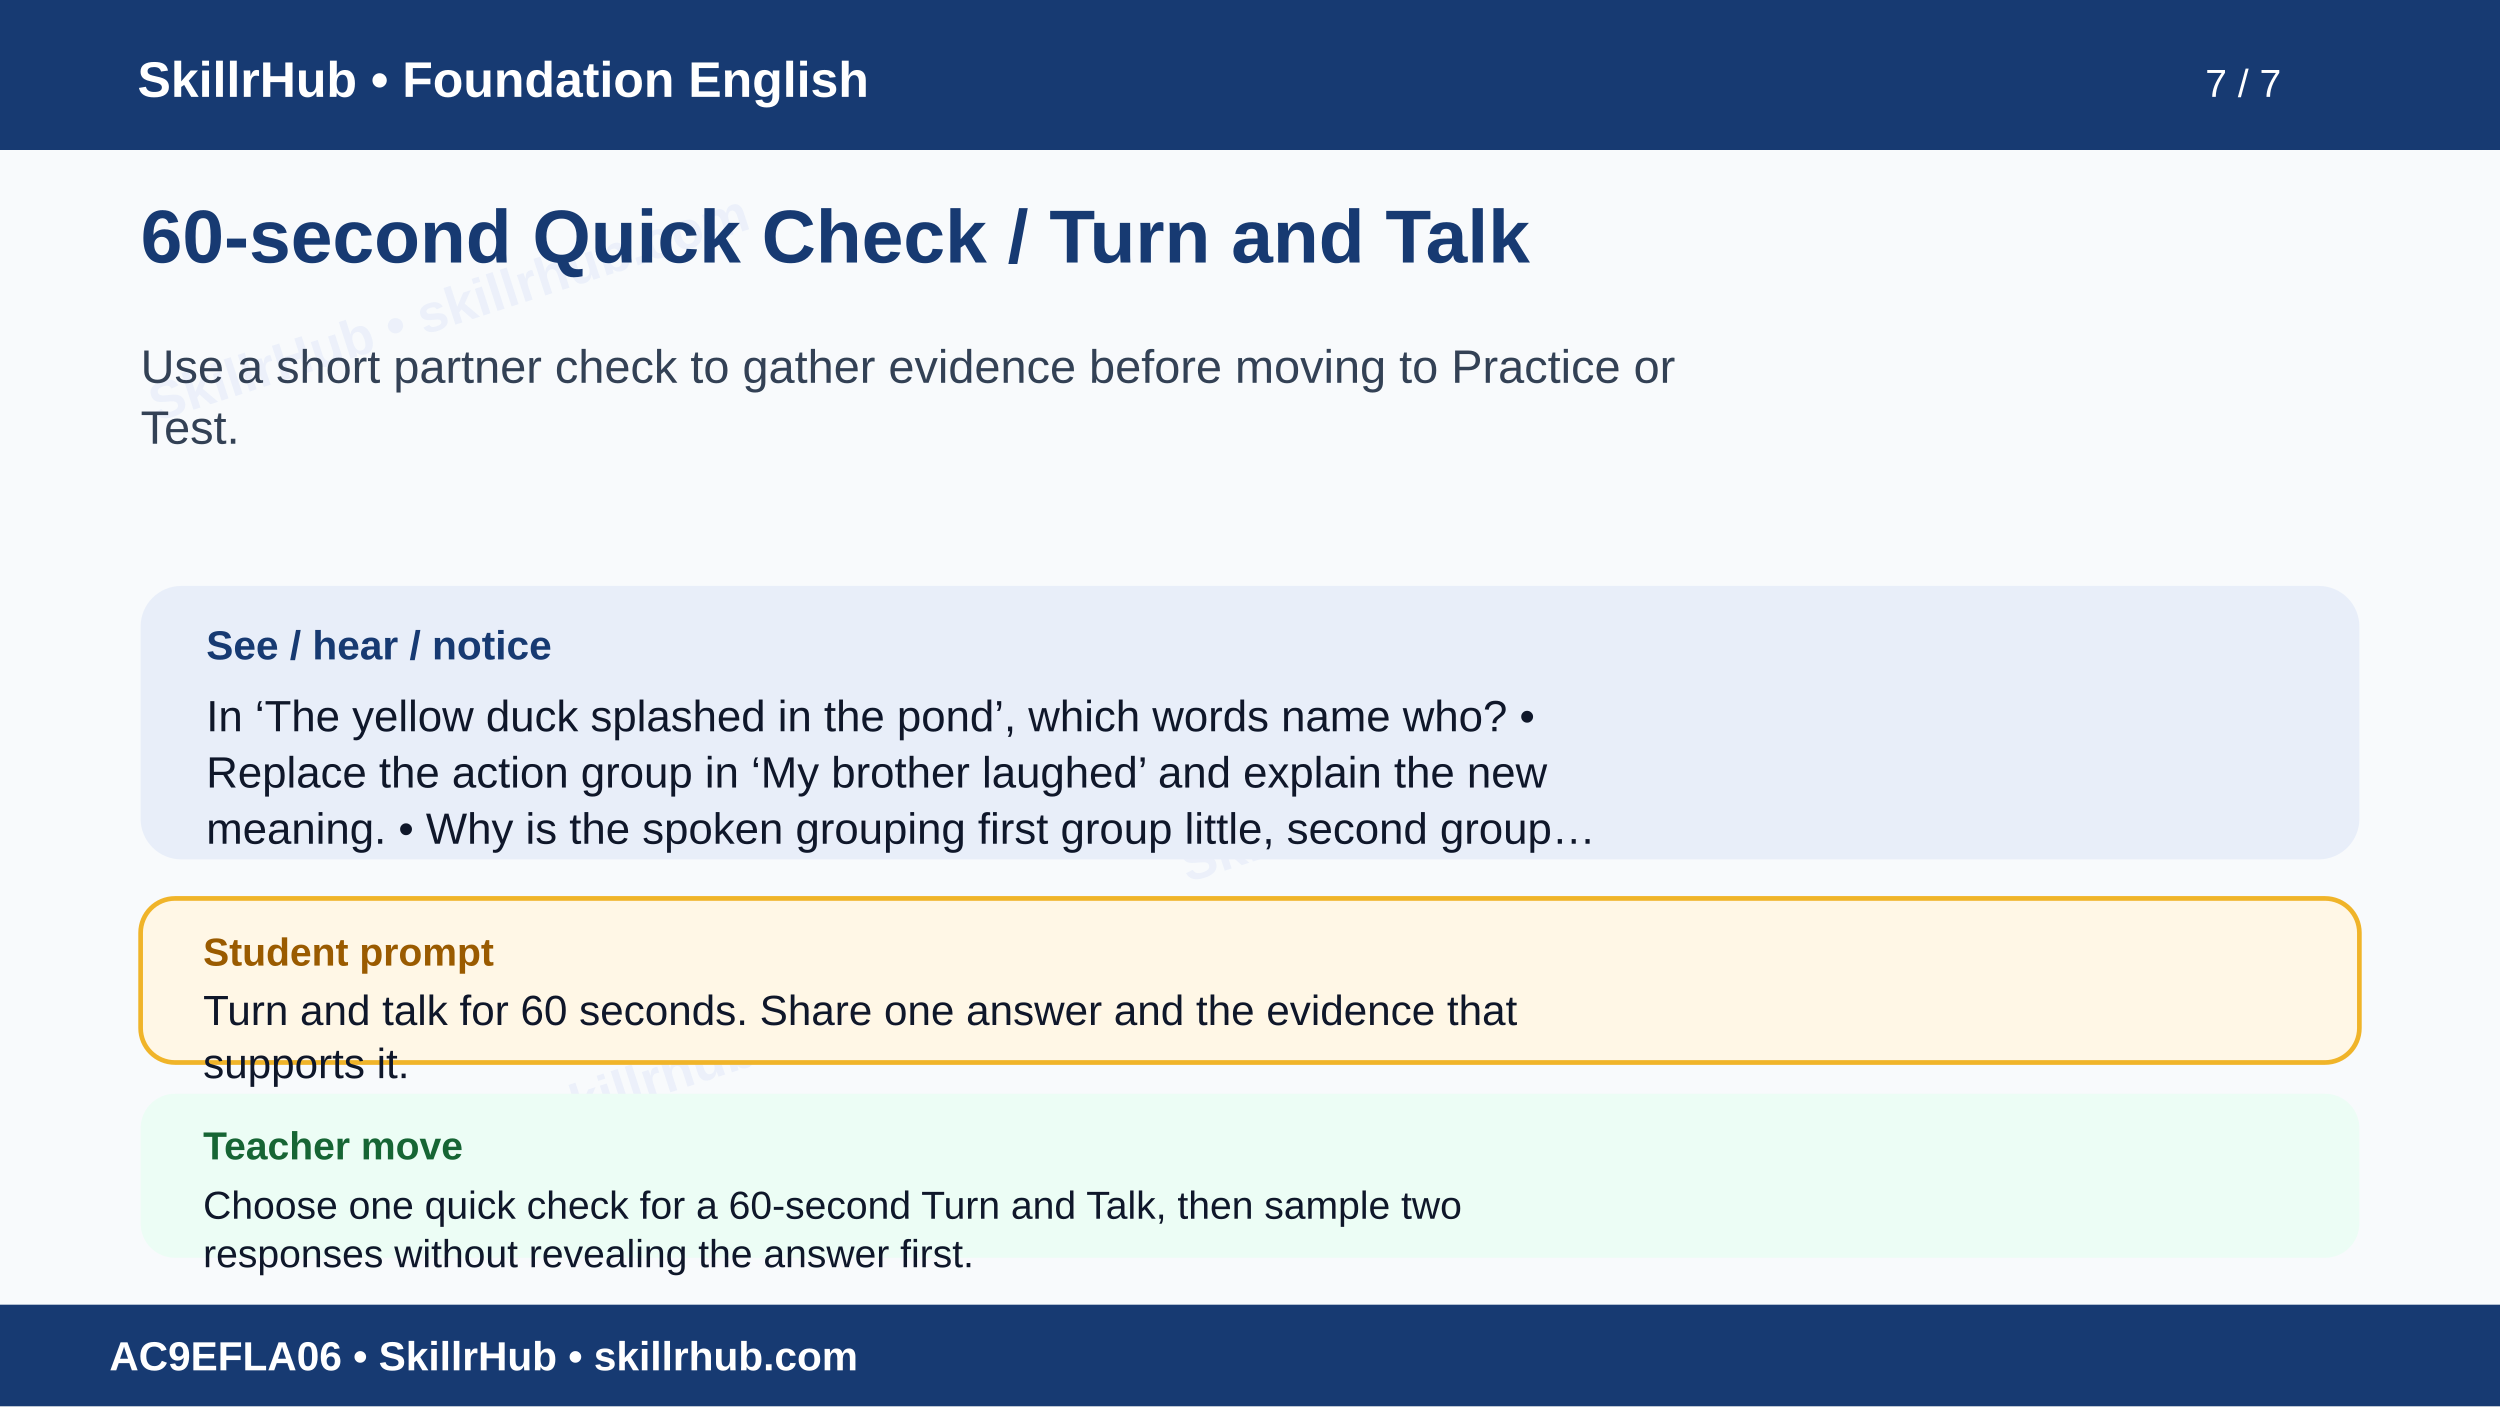
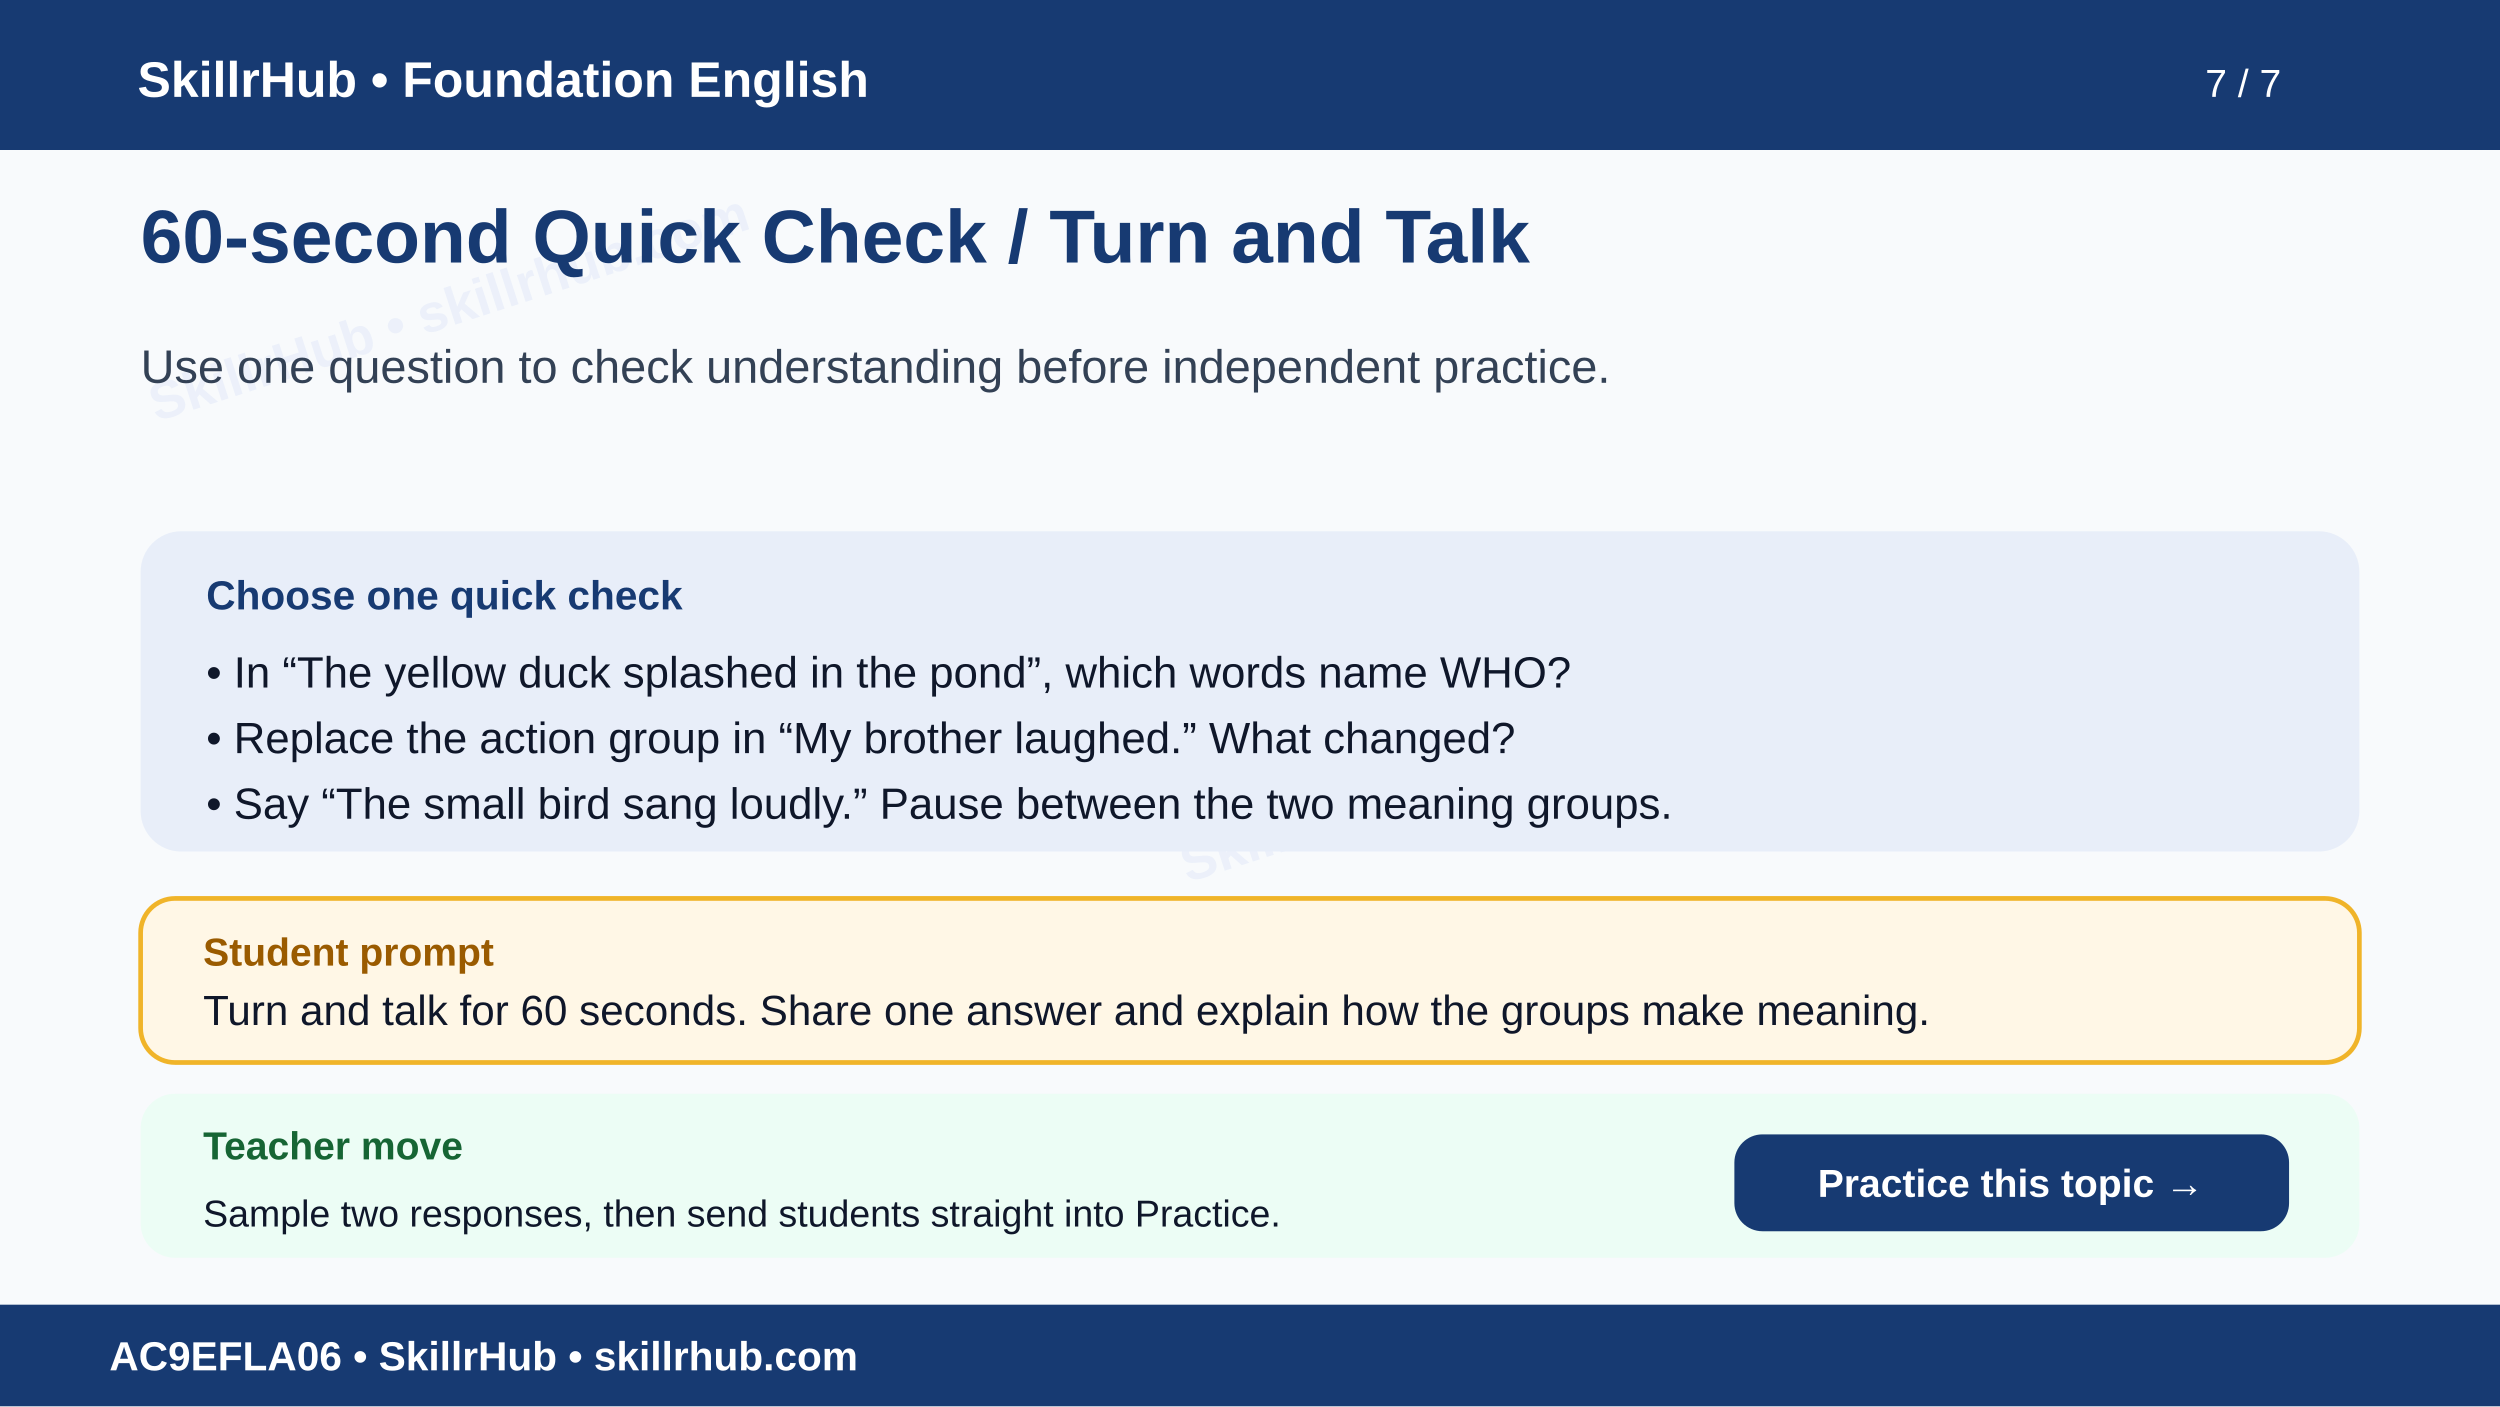
<svg xmlns="http://www.w3.org/2000/svg" width="1600" height="900" viewBox="0 0 1600 900" role="img" aria-labelledby="t d">
  <rect width="1600" height="900" fill="#f8fafc" />
  <g opacity=".055" fill="#1d4ed8" font-family="Arial" font-size="34" font-weight="700">
    <text x="100" y="270" transform="rotate(-18 100 270)">SkillrHub • skillrhub.com</text>
    <text x="760" y="565" transform="rotate(-18 760 565)">SkillrHub • skillrhub.com</text>
-     <text x="180" y="780" transform="rotate(-18 180 780)">SkillrHub • skillrhub.com</text>
  </g>
  <rect width="1600" height="96" fill="#173a72" />
  <text x="88" y="62" fill="#fff" font-family="Arial" font-size="32" font-weight="700">SkillrHub • Foundation English</text>
  <text x="1460" y="62" text-anchor="end" fill="#fff" font-family="Arial" font-size="25">7 / 7</text>
-   <text x="90" y="168" fill="#173a72" font-family="Arial,Helvetica,sans-serif" font-size="48" font-weight="700">60-second Quick Check / Turn and Talk</text>
-   <text x="90" y="245" fill="#334155" font-family="Arial,Helvetica,sans-serif" font-size="30" font-weight="400">Use a short partner check to gather evidence before moving to Practice or</text>
-   <text x="90" y="284" fill="#334155" font-family="Arial,Helvetica,sans-serif" font-size="30" font-weight="400">Test.</text>
-   <rect x="90" y="375" width="1420" height="175" rx="26" fill="#e8eef9" />
-   <text x="132" y="422" fill="#173a72" font-family="Arial" font-size="26" font-weight="700">See / hear / notice</text>
-   <text x="132" y="468" fill="#0f172a" font-family="Arial,Helvetica,sans-serif" font-size="28" font-weight="400">In ‘The yellow duck splashed in the pond’, which words name who? •</text>
-   <text x="132" y="504" fill="#0f172a" font-family="Arial,Helvetica,sans-serif" font-size="28" font-weight="400">Replace the action group in ‘My brother laughed’ and explain the new</text>
-   <text x="132" y="540" fill="#0f172a" font-family="Arial,Helvetica,sans-serif" font-size="28" font-weight="400">meaning. • Why is the spoken grouping first group little, second group…</text>
+   <text x="90" y="168" fill="#173a72" font-family="Arial" font-size="48" font-weight="700">60-second Quick Check / Turn and Talk</text>
+   <text x="90" y="245" fill="#334155" font-family="Arial" font-size="30">Use one question to check understanding before independent practice.</text>
+   <rect x="90" y="340" width="1420" height="205" rx="26" fill="#e8eef9" />
+   <text x="132" y="390" fill="#173a72" font-family="Arial" font-size="26" font-weight="700">Choose one quick check</text>
+   <text x="132" y="440" fill="#0f172a" font-family="Arial" font-size="28">• In “The yellow duck splashed in the pond”, which words name WHO?</text>
+   <text x="132" y="482" fill="#0f172a" font-family="Arial" font-size="28">• Replace the action group in “My brother laughed.” What changed?</text>
+   <text x="132" y="524" fill="#0f172a" font-family="Arial" font-size="28">• Say “The small bird sang loudly.” Pause between the two meaning groups.</text>
  <rect x="90" y="575" width="1420" height="105" rx="22" fill="#fff7e6" stroke="#f0b429" stroke-width="3" />
  <text x="130" y="618" fill="#9a5b00" font-family="Arial" font-size="25" font-weight="700">Student prompt</text>
-   <text x="130" y="656" fill="#0f172a" font-family="Arial,Helvetica,sans-serif" font-size="27" font-weight="400">Turn and talk for 60 seconds. Share one answer and the evidence that</text>
-   <text x="130" y="690" fill="#0f172a" font-family="Arial,Helvetica,sans-serif" font-size="27" font-weight="400">supports it.</text>
+   <text x="130" y="656" fill="#0f172a" font-family="Arial" font-size="27">Turn and talk for 60 seconds. Share one answer and explain how the groups make meaning.</text>
  <rect x="90" y="700" width="1420" height="105" rx="22" fill="#ecfdf5" />
  <text x="130" y="742" fill="#166534" font-family="Arial" font-size="25" font-weight="700">Teacher move</text>
-   <text x="130" y="780" fill="#0f172a" font-family="Arial,Helvetica,sans-serif" font-size="25" font-weight="400">Choose one quick check for a 60-second Turn and Talk, then sample two</text>
-   <text x="130" y="811" fill="#0f172a" font-family="Arial,Helvetica,sans-serif" font-size="25" font-weight="400">responses without revealing the answer first.</text>
+   <text x="130" y="785" fill="#0f172a" font-family="Arial" font-size="24">Sample two responses, then send students straight into Practice.</text>
+   <a href="/quiz/grade-k/english/ac9efla06/practice/" target="_top">
+     <rect x="1110" y="726" width="355" height="62" rx="18" fill="#173a72" />
+     <text x="1287" y="766" text-anchor="middle" fill="#fff" font-family="Arial" font-size="25" font-weight="700">Practice this topic →</text>
+   </a>
  <rect y="835" width="1600" height="65" fill="#173a72" />
  <text x="70" y="877" fill="#fff" font-family="Arial" font-size="26" font-weight="700">AC9EFLA06 • SkillrHub • skillrhub.com</text>
</svg>
